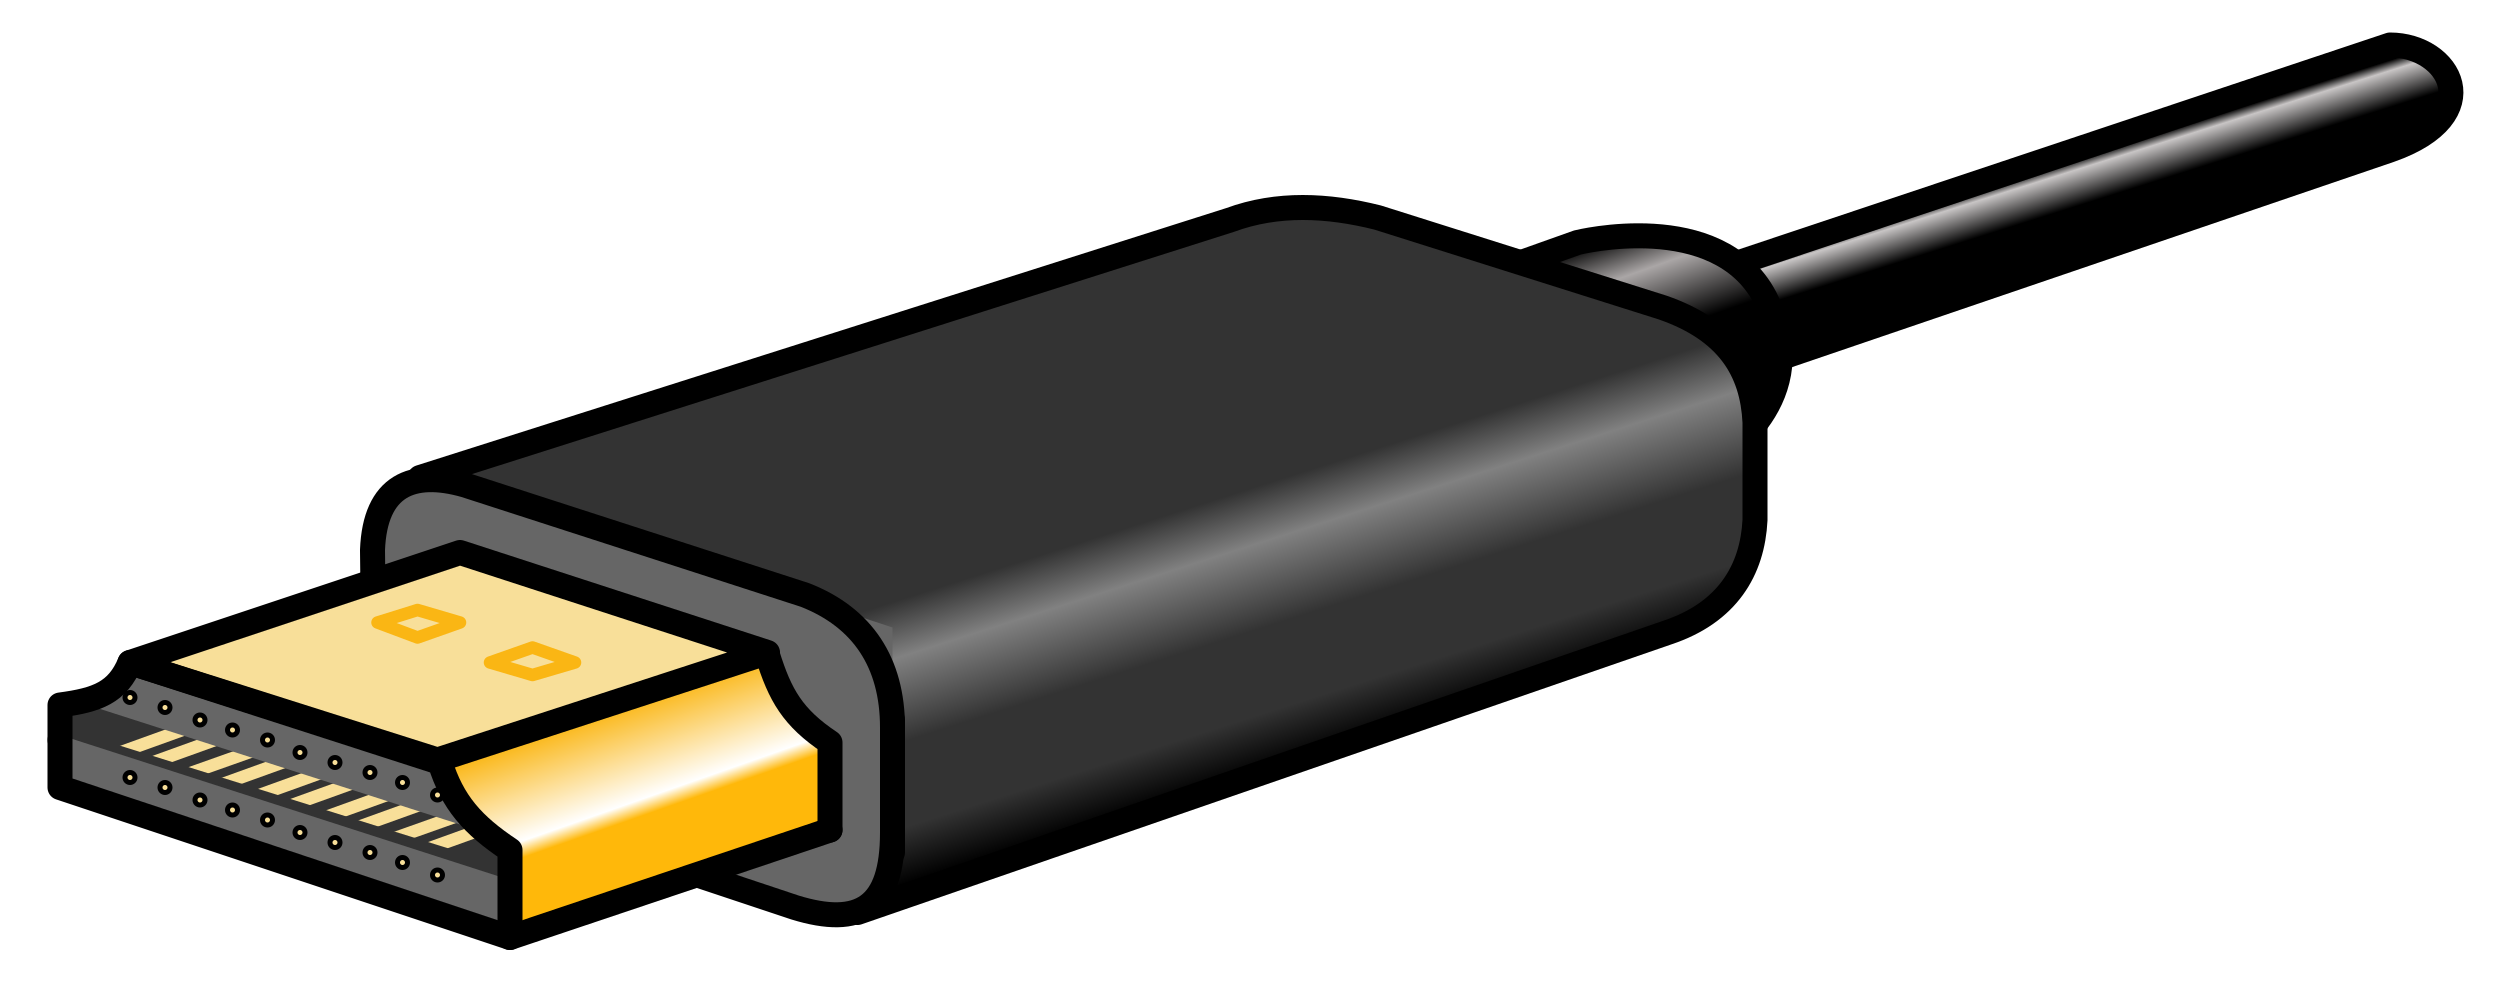
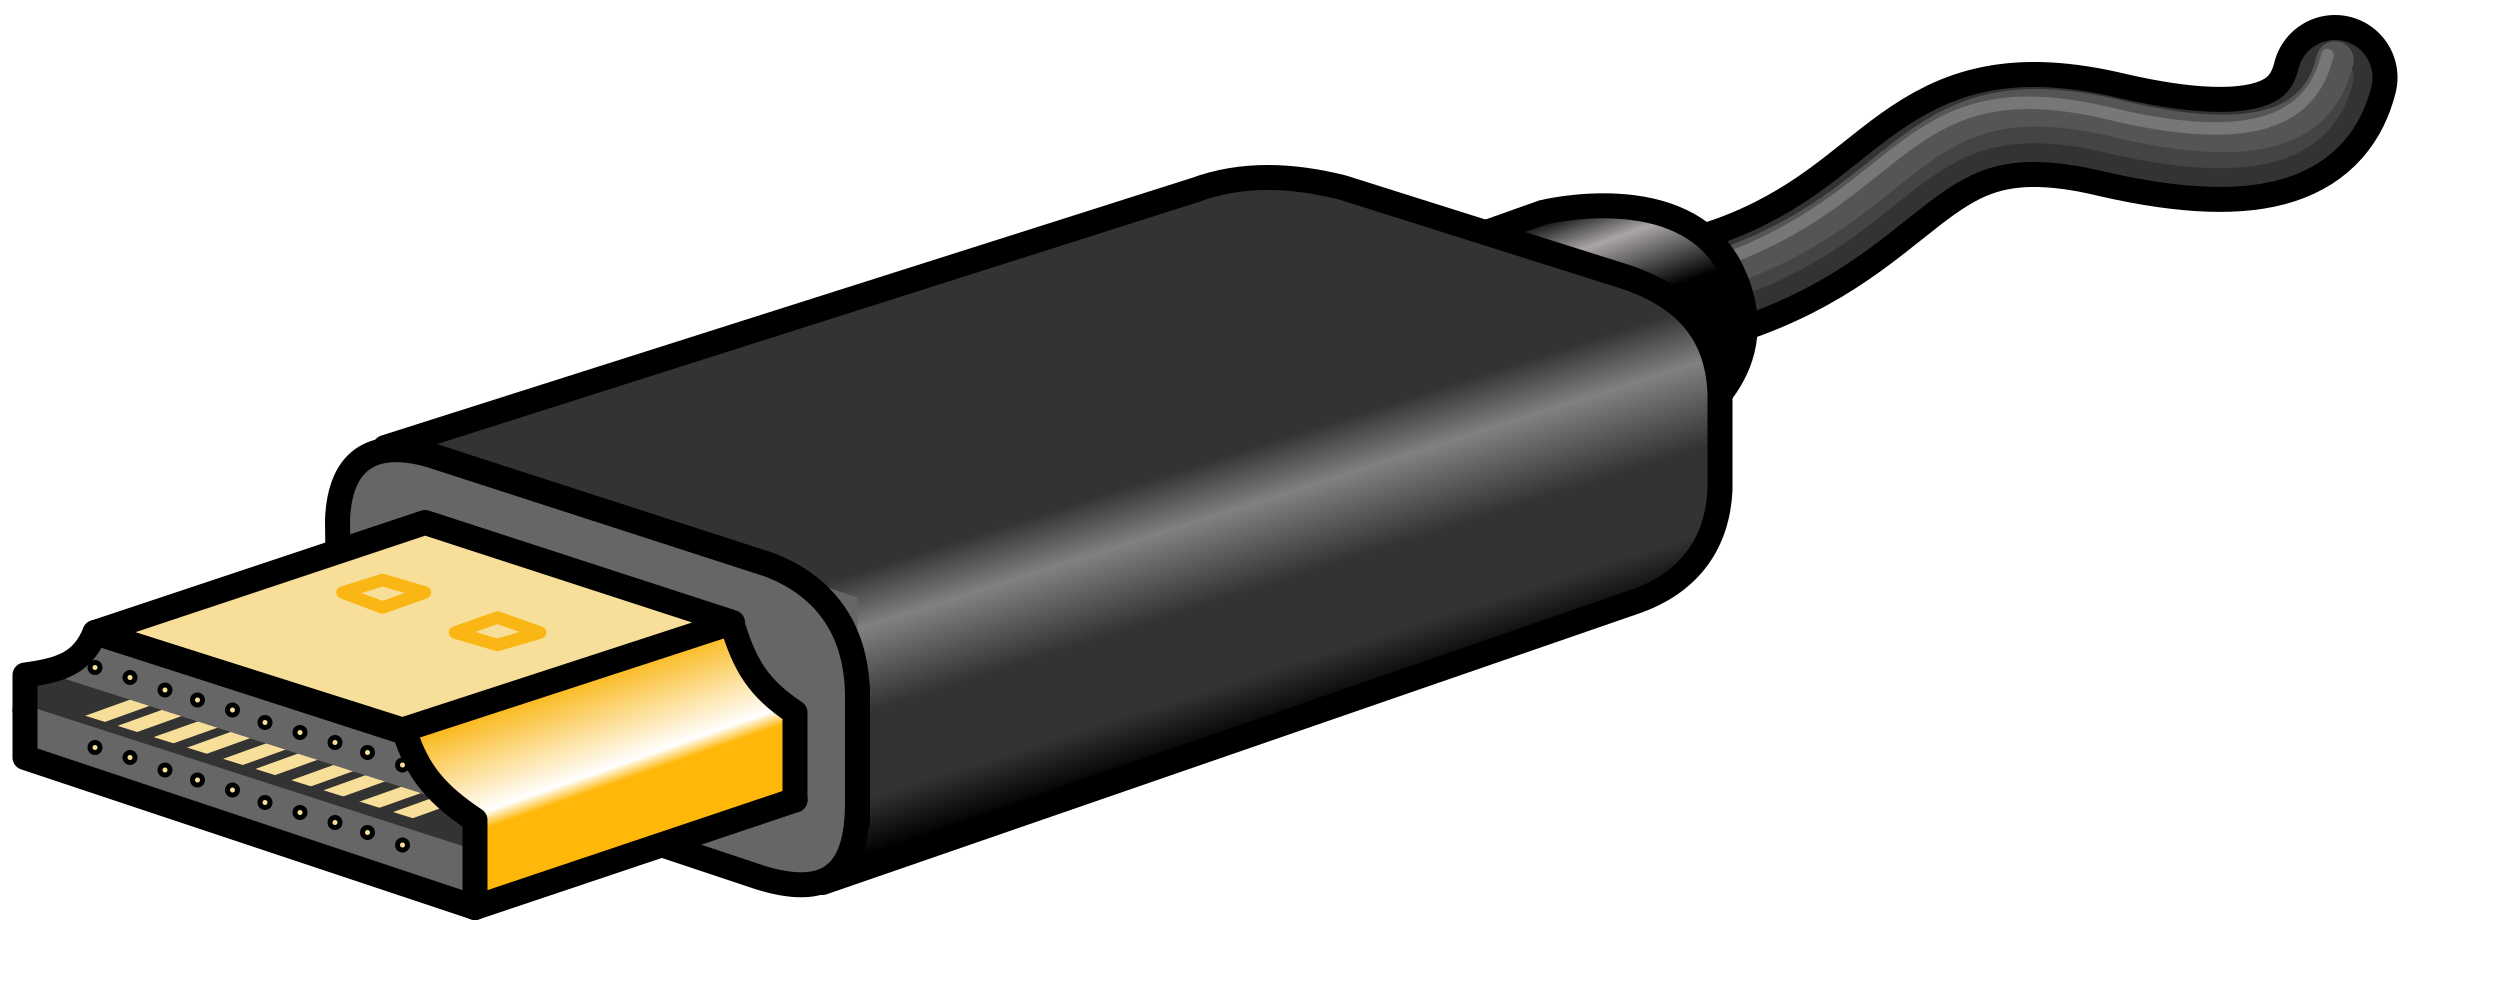
<svg xmlns="http://www.w3.org/2000/svg" viewBox="0 0 100 40">
  <defs>
-     <linearGradient id="Gradient-0" x1="15.8" y1="-7.6" x2="16.4" y2="-5.7" gradientUnits="userSpaceOnUse">
-       <stop offset="0" stop-color="#000" />
-       <stop offset=".2" stop-color="#c8c5c5" />
-       <stop offset=".9" stop-color="#000" />
-     </linearGradient>
-     <linearGradient id="Gradient-1" x1="1.1" y1="-10.8" x2="4" y2="-2.6" gradientUnits="userSpaceOnUse">
+     <linearGradient id="Gradient-0" x1="1.1" y1="-10.8" x2="4" y2="-2.6" gradientUnits="userSpaceOnUse">
      <stop offset="0" stop-color="#000" />
      <stop offset=".2" stop-color="#aaa6a6" />
      <stop offset=".5" stop-color="#000" />
    </linearGradient>
-     <linearGradient id="Gradient-2" x1="17.6" y1="-6.6" x2="20.9" y2="3.8" gradientUnits="userSpaceOnUse">
+     <linearGradient id="Gradient-1" x1="17.6" y1="-6.6" x2="20.9" y2="3.8" gradientUnits="userSpaceOnUse">
      <stop offset="0" stop-color="#333" />
      <stop offset=".2" stop-color="#818181" />
      <stop offset=".5" stop-color="#333" />
      <stop offset=".8" stop-color="#333" />
      <stop offset="1" stop-color="#000" />
    </linearGradient>
-     <linearGradient id="Gradient-3" x1="6.2" y1="-9.9" x2="8.3" y2="-3.9" gradientUnits="userSpaceOnUse">
+     <linearGradient id="Gradient-2" x1="6.2" y1="-9.9" x2="8.3" y2="-3.9" gradientUnits="userSpaceOnUse">
      <stop offset="0" stop-color="#fab614" />
      <stop offset=".6" stop-color="#fff" />
      <stop offset=".7" stop-color="#ffb80a" />
    </linearGradient>
  </defs>
-   <g transform="translate(1.6,1.8)">
-     <path d="M-10.6 5.2l34.6-11.8c4-1.4 2.4-4.2 0-4.2l-40.1 13.4c0 0 5.5 2.6 5.5 2.6Z" stroke="#000" fill="url(#Gradient-0)" stroke-linecap="round" stroke-linejoin="round" transform="translate(70,10.8)" />
-     <path d="M0 0l5.6-2c0 0 4-2.3 1.9-6.4c-1.9-3.6-7.5-2.2-7.5-2.2l-5.9 2.1v6.2Z" stroke="#000" fill="url(#Gradient-1)" stroke-linecap="round" stroke-linejoin="round" transform="translate(61.5,18.5)" />
+   <g transform="translate(.2,.6)">
+     <g transform="translate(57.4,1.5)">
+       <path d="M-30.3 23.5l32.7-11.3l9.5-3.2c7.1-2.6 7.1-7.6 15-5.7c6.1 1.4 8.3 .1 8.9-2.3" stroke="#000" fill="none" stroke-linecap="round" stroke-linejoin="round" stroke-width="5" />
+       <path d="M-30.4 23.6l32.5-11.3l9.8-3.3c7.1-2.6 7.1-7.6 15-5.7c6.1 1.4 8.3 .1 8.9-2.3" stroke="#333" fill="none" stroke-linecap="round" stroke-linejoin="round" stroke-width="3" />
+       <path d="M-30.4 23.6l31.4-11l10.9-3.6c7.1-2.6 7.1-7.6 15-5.7c6.1 1.4 8.3 .1 8.9-2.3" stroke="#444" fill="none" stroke-linecap="round" stroke-linejoin="round" stroke-width="1.5" />
+       <path d="M-30.6 23.1l31.5-11.1l11-3.6c7.1-2.7 7.1-7.6 15-5.8c6.1 1.5 8.3 .2 8.9-2.3" stroke="#555" fill="none" stroke-linecap="round" stroke-linejoin="round" stroke-width="1.5" />
+       <path d="M-30.6 22.8l31.2-11l11-3.6c7.1-2.7 7.1-7.6 15-5.8c6.1 1.5 8.3 .2 8.9-2.3" stroke="#777" fill="none" stroke-linecap="round" stroke-linejoin="round" stroke-width=".5" />
+     </g>
+     <path d="M0 0l5.6-2c0 0 4-2.3 1.9-6.4c-1.9-3.6-7.5-2.2-7.5-2.2l-5.9 2.1v6.2Z" stroke="#000" fill="url(#Gradient-0)" stroke-linecap="round" stroke-linejoin="round" transform="translate(61.5,18.5)" />
    <g transform="translate(13.3,5.1)">
-       <path d="M0 3.7l-3-4.7l-15.9-5l32.4-10.3c1.9-0.7 3.9-0.6 5.9-0.1l11.4 3.6c2.6 .9 3.6 2.5 3.7 4.6c0 0 0 3.9 0 3.9c-0.1 2-1.1 3.7-3.5 4.5c0 0-32.4 11.2-32.4 11.2c0 0 1.4-2.4 1.4-2.4c0 0 0-5.3 0-5.3Z" stroke="#000" fill="url(#Gradient-2)" stroke-linecap="round" stroke-linejoin="round" transform="translate(20.8,18.2)" />
+       <path d="M0 3.7l-3-4.7l-15.9-5l32.4-10.3c1.9-0.7 3.9-0.6 5.9-0.1l11.4 3.6c2.6 .9 3.6 2.5 3.7 4.6c0 0 0 3.9 0 3.9c-0.1 2-1.1 3.7-3.5 4.5c0 0-32.4 11.2-32.4 11.2c0 0 1.4-2.4 1.4-2.4c0 0 0-5.3 0-5.3Z" stroke="#000" fill="url(#Gradient-1)" stroke-linecap="round" stroke-linejoin="round" transform="translate(20.8,18.2)" />
      <path d="M20.8 18.2l-18.2-6c-1.1 0-2.1 .4-2.6 1.9v9.6l17.3 5.8c2.3 .7 3.2-0.4 3.5-2.4v-8.9" fill="#666" />
      <path d="M0 15.1l.1 8.7l16.8 5.6c2.6 .8 3.9 0 3.9-3v-4.2c0-2.6-1.2-4.4-3.5-5.3c0 0-13.6-4.4-13.6-4.4c-2.1-0.6-3.6 0-3.7 2.6Z" stroke="#000" fill="none" stroke-linecap="round" stroke-linejoin="round" />
    </g>
    <g transform="translate(.8,20.3)">
      <path d="M0 9.4l18 6v-3.5c-1.5-1-2.3-1.9-2.8-3.5l-12.3-4.1c-0.5 1.2-1.4 1.6-2.9 1.8c0 0 0 3.3 0 3.3Z" fill="#333" />
      <g transform="translate(2.4,5.8)">
        <path d="M0 2.2l6.1-2.2" stroke="#f8df99" fill="none" stroke-width=".5" stroke-linecap="round" stroke-linejoin="round" />
        <path d="M1.3 2.6l6.1-2.2" stroke="#f8df99" fill="none" stroke-width=".5" stroke-linecap="round" stroke-linejoin="round" />
        <path d="M2.6 3.1l6.2-2.2" stroke="#f8df99" fill="none" stroke-width=".5" stroke-linecap="round" stroke-linejoin="round" />
        <path d="M4 3.5l6.1-2.2" stroke="#f8df99" fill="none" stroke-width=".5" stroke-linecap="round" stroke-linejoin="round" />
        <path d="M5.3 4l6.1-2.2" stroke="#f8df99" fill="none" stroke-width=".5" stroke-linecap="round" stroke-linejoin="round" />
        <path d="M6.6 4.4l6.1-2.2" stroke="#f8df99" fill="none" stroke-width=".5" stroke-linecap="round" stroke-linejoin="round" />
        <path d="M7.9 4.9l6.1-2.2" stroke="#f8df99" fill="none" stroke-width=".5" stroke-linecap="round" stroke-linejoin="round" />
        <path d="M9.2 5.3l6.1-2.2" stroke="#f8df99" fill="none" stroke-width=".5" stroke-linecap="round" stroke-linejoin="round" />
        <path d="M10.5 5.8l6.2-2.2" stroke="#f8df99" fill="none" stroke-width=".5" stroke-linecap="round" stroke-linejoin="round" />
        <path d="M11.9 6.2l6.1-2.2" stroke="#f8df99" fill="none" stroke-width=".5" stroke-linecap="round" stroke-linejoin="round" />
      </g>
      <path d="M0 7.5l17.9 5.6" fill="none" stroke-linecap="round" stroke-linejoin="round" stroke="#333" />
      <path d="M0 8.9l18 6.1v-1.9l-18-5.8c0 0 0 1.6 0 1.6Z" fill="#666" />
      <path d="M.8 6l16.2 5.2c-0.8-0.6-1.4-1.5-1.9-2.7l-11.9-4c-0.9 .8-1.6 1.3-2.4 1.5Z" fill="#666" />
-       <path d="M0 0l12.7-4.3v-3.3c-1.1-0.8-2.1-1.9-2.8-3.7l-12.7 4.3c.7 1.7 1.6 2.9 2.8 3.4c0 0 0 3.6 0 3.6Z" fill="url(#Gradient-3)" transform="translate(18,15.4)" />
+       <path d="M0 0l12.7-4.3v-3.3c-1.1-0.8-2.1-1.9-2.8-3.7l-12.7 4.3c.7 1.7 1.6 2.9 2.8 3.4c0 0 0 3.6 0 3.6Z" fill="url(#Gradient-2)" transform="translate(18,15.4)" />
      <path d="M2.8 4.4l12.3 3.9l13.2-4.3l-12.3-4c0 0-13.2 4.4-13.2 4.4Z" stroke="#000" fill="#f8df99" stroke-linecap="round" stroke-linejoin="round" />
      <path d="M0 9.4l18 6v-3.5c-1.5-1-2.3-1.9-2.8-3.5l-12.4-4c-0.5 1.2-1.3 1.5-2.8 1.7c0 0 0 3.3 0 3.3Z" stroke="#000" fill="none" stroke-linecap="round" stroke-linejoin="round" />
      <path d="M30.8 11.1v-3.5c-1.5-1-2-1.9-2.5-3.5" stroke="#000" fill="none" stroke-linecap="round" stroke-linejoin="round" />
      <path d="M18 15.4l12.8-4.3" stroke="#000" fill="#ccc" stroke-linecap="round" stroke-linejoin="round" />
      <path d="M12.7 2.8l1.6 .6l1.7-0.6l-1.7-0.5c0 0-1.6 .5-1.6 .5Z" stroke="#fab614" fill="none" stroke-linecap="round" stroke-linejoin="round" stroke-width=".5" />
      <path d="M17.2 4.4l1.7 .5l1.7-0.5l-1.7-0.6c0 0-1.7 .6-1.7 .6Z" stroke="#fab614" fill="none" stroke-linecap="round" stroke-linejoin="round" stroke-width=".5" />
      <g transform="translate(2.6,5.5)">
        <g transform="translate(.1,-0.1)">
          <ellipse cx=".1" cy=".4" rx=".2" ry=".2" stroke="#000" fill="#f8df99" stroke-width=".2" stroke-linejoin="round" />
          <ellipse cx="1.5" cy=".8" rx=".2" ry=".2" stroke="#000" fill="#f8df99" stroke-width=".2" stroke-linejoin="round" />
          <ellipse cx="2.9" cy="1.3" rx=".2" ry=".2" stroke="#000" fill="#f8df99" stroke-width=".2" stroke-linejoin="round" />
          <ellipse cx="4.2" cy="1.7" rx=".2" ry=".2" stroke="#000" fill="#f8df99" stroke-width=".2" stroke-linejoin="round" />
          <ellipse cx="5.6" cy="2.1" rx=".2" ry=".2" stroke="#000" fill="#f8df99" stroke-width=".2" stroke-linejoin="round" />
          <ellipse cx="6.9" cy="2.6" rx=".2" ry=".2" stroke="#000" fill="#f8df99" stroke-width=".2" stroke-linejoin="round" />
          <ellipse cx="8.3" cy="3" rx=".2" ry=".2" stroke="#000" fill="#f8df99" stroke-width=".2" stroke-linejoin="round" />
          <ellipse cx="9.7" cy="3.4" rx=".2" ry=".2" stroke="#000" fill="#f8df99" stroke-width=".2" stroke-linejoin="round" />
          <ellipse cx="11" cy="3.8" rx=".2" ry=".2" stroke="#000" fill="#f8df99" stroke-width=".2" stroke-linejoin="round" />
          <ellipse cx="12.4" cy="4.3" rx=".2" ry=".2" stroke="#000" fill="#f8df99" stroke-width=".2" stroke-linejoin="round" />
        </g>
        <g transform="translate(.1,3.1)">
          <ellipse cx=".1" cy=".4" rx=".2" ry=".2" stroke="#000" fill="#f8df99" stroke-width=".2" stroke-linejoin="round" />
          <ellipse cx="1.5" cy=".8" rx=".2" ry=".2" stroke="#000" fill="#f8df99" stroke-width=".2" stroke-linejoin="round" />
          <ellipse cx="2.9" cy="1.3" rx=".2" ry=".2" stroke="#000" fill="#f8df99" stroke-width=".2" stroke-linejoin="round" />
          <ellipse cx="4.2" cy="1.7" rx=".2" ry=".2" stroke="#000" fill="#f8df99" stroke-width=".2" stroke-linejoin="round" />
          <ellipse cx="5.6" cy="2.1" rx=".2" ry=".2" stroke="#000" fill="#f8df99" stroke-width=".2" stroke-linejoin="round" />
          <ellipse cx="6.9" cy="2.6" rx=".2" ry=".2" stroke="#000" fill="#f8df99" stroke-width=".2" stroke-linejoin="round" />
          <ellipse cx="8.3" cy="3" rx=".2" ry=".2" stroke="#000" fill="#f8df99" stroke-width=".2" stroke-linejoin="round" />
          <ellipse cx="9.7" cy="3.4" rx=".2" ry=".2" stroke="#000" fill="#f8df99" stroke-width=".2" stroke-linejoin="round" />
          <ellipse cx="11" cy="3.8" rx=".2" ry=".2" stroke="#000" fill="#f8df99" stroke-width=".2" stroke-linejoin="round" />
          <ellipse cx="12.4" cy="4.3" rx=".2" ry=".2" stroke="#000" fill="#f8df99" stroke-width=".2" stroke-linejoin="round" />
        </g>
      </g>
    </g>
  </g>
</svg>
